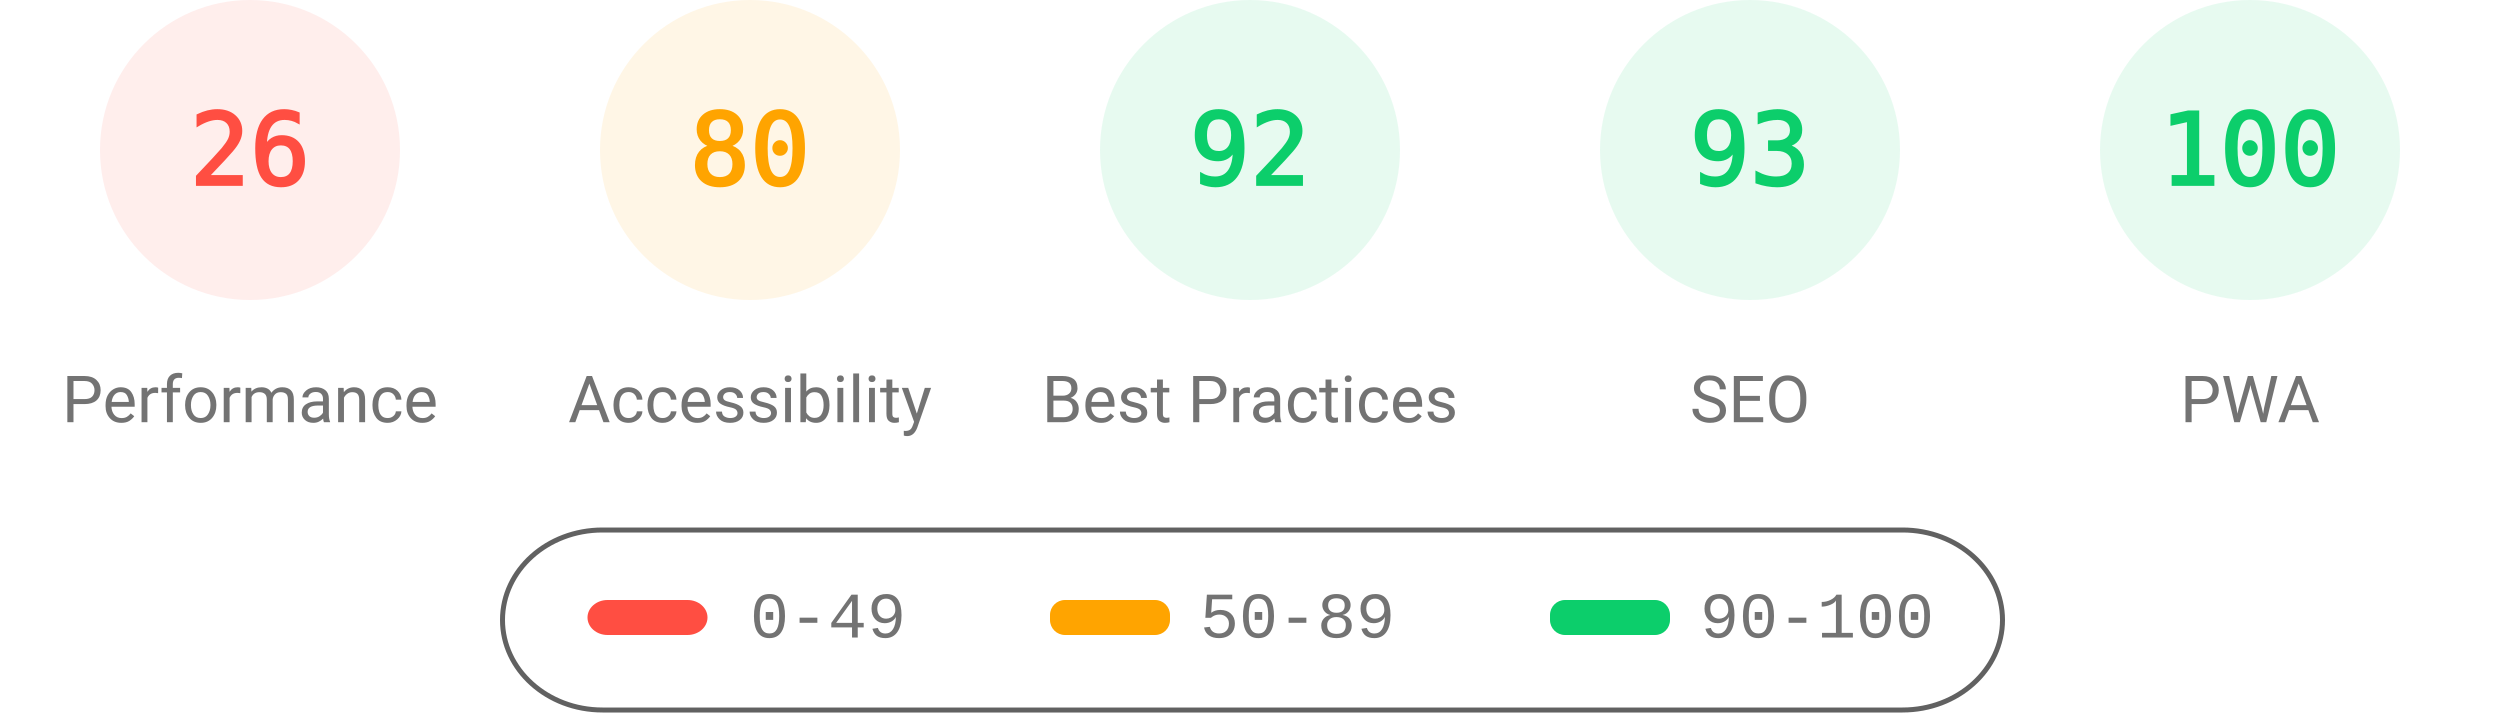
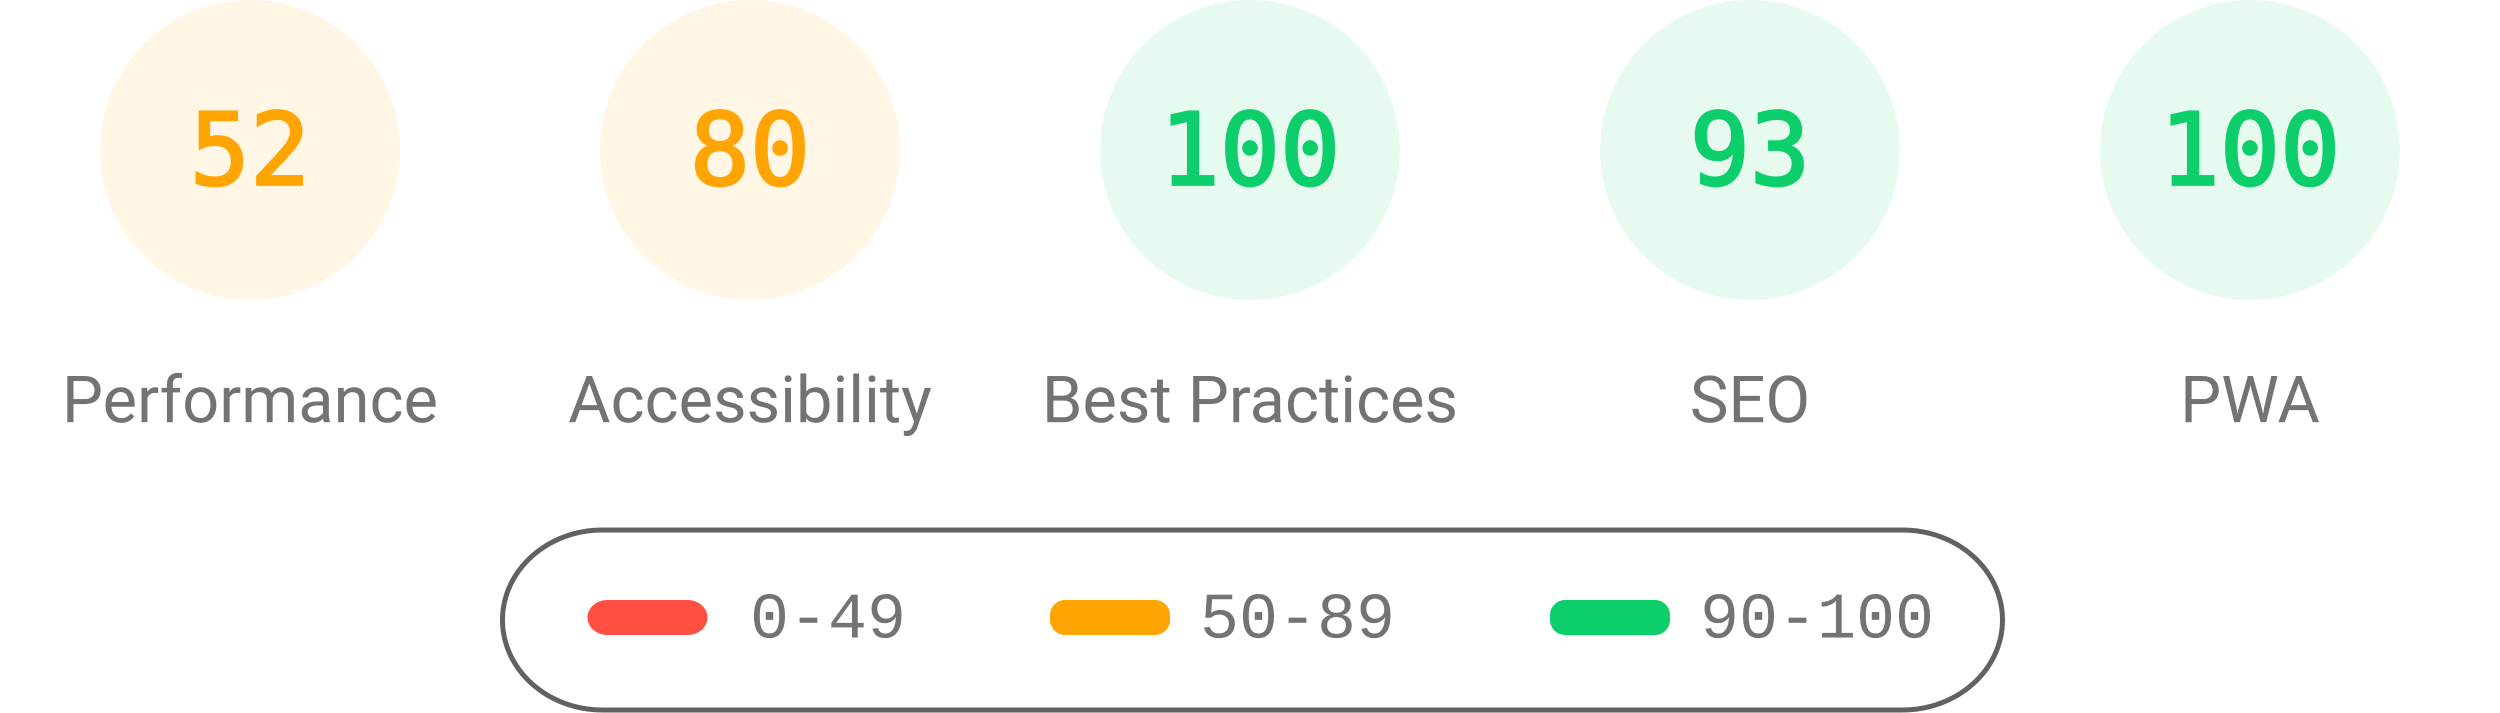
<svg xmlns="http://www.w3.org/2000/svg" fill="none" width="1000" height="285">
  <style>.gauge-base{opacity:.1}.gauge-arc{fill:none;animation-delay:250ms;stroke-linecap:round;transform:rotate(-90deg);transform-origin:100px 60px;animation:load-gauge 1s ease forwards}.guage-text{font-size:40px;font-family:monospace;text-align:center}.guage-red{color:#ff4e42;fill:#ff4e42;stroke:#ff4e42}.guage-orange{color:#ffa400;fill:#ffa400;stroke:#ffa400}.guage-green{color:#0cce6b;fill:#0cce6b;stroke:#0cce6b}.guage-undefined{color:#5c5c5c;fill:#5c5c5c;stroke:#5c5c5c}.guage-title{color:#737373;fill:#737373;stroke:none;font-size:26px;line-height:26px;font-family:Roboto,Halvetica,Arial,sans-serif}@keyframes load-gauge{from{stroke-dasharray:0 352.858}}</style>
-   <svg class="guage-div guage-perf guage-red" viewBox="0 0 200 200" width="200" height="200">
+   <svg class="guage-div guage-perf guage-orange" viewBox="0 0 200 200" width="200" height="200">
    <circle class="gauge-base" r="56" cx="100" cy="60" stroke-width="8" />
-     <circle class="gauge-arc guage-arc-1" r="56" cx="100" cy="60" stroke-width="8" style="stroke-dasharray:91.483,351.858" />
-     <text class="guage-text" x="100" y="60" alignment-baseline="central" dominant-baseline="central" text-anchor="middle">26</text>
+     <circle class="gauge-arc guage-arc-1" r="56" cx="100" cy="60" stroke-width="8" style="stroke-dasharray:182.966,351.858" />
+     <text class="guage-text" x="100" y="60" alignment-baseline="central" dominant-baseline="central" text-anchor="middle">52</text>
    <text class="guage-title" x="100" y="160" alignment-baseline="central" dominant-baseline="central" text-anchor="middle">Performance</text>
  </svg>
  <svg class="guage-div guage-acc guage-orange" viewBox="0 0 200 200" width="200" height="200" x="200">
    <circle class="gauge-base" r="56" cx="100" cy="60" stroke-width="8" />
    <circle class="gauge-arc guage-arc-2" r="56" cx="100" cy="60" stroke-width="8" style="stroke-dasharray:281.486,351.858" />
    <text class="guage-text" x="100" y="60" alignment-baseline="central" dominant-baseline="central" text-anchor="middle">80</text>
    <text class="guage-title" x="100" y="160" alignment-baseline="central" dominant-baseline="central" text-anchor="middle">Accessibility</text>
  </svg>
  <svg class="guage-div guage-best guage-green" viewBox="0 0 200 200" width="200" height="200" x="400">
    <circle class="gauge-base" r="56" cx="100" cy="60" stroke-width="8" />
-     <circle class="gauge-arc guage-arc-3" r="56" cx="100" cy="60" stroke-width="8" style="stroke-dasharray:323.709,351.858" />
-     <text class="guage-text" x="100" y="60" alignment-baseline="central" dominant-baseline="central" text-anchor="middle">92</text>
+     <circle class="gauge-arc guage-arc-3" r="56" cx="100" cy="60" stroke-width="8" style="stroke-dasharray:351.858,351.858" />
+     <text class="guage-text" x="100" y="60" alignment-baseline="central" dominant-baseline="central" text-anchor="middle">100</text>
    <text class="guage-title" x="100" y="160" alignment-baseline="central" dominant-baseline="central" text-anchor="middle">Best Practices</text>
  </svg>
  <svg class="guage-div guage-seo guage-green" viewBox="0 0 200 200" width="200" height="200" x="600">
    <circle class="gauge-base" r="56" cx="100" cy="60" stroke-width="8" />
    <circle class="gauge-arc guage-arc-4" r="56" cx="100" cy="60" stroke-width="8" style="stroke-dasharray:327.228,351.858" />
    <text class="guage-text" x="100" y="60" alignment-baseline="central" dominant-baseline="central" text-anchor="middle">93</text>
    <text class="guage-title" x="100" y="160" alignment-baseline="central" dominant-baseline="central" text-anchor="middle">SEO</text>
  </svg>
  <svg class="guage-div guage-pwa guage-green" viewBox="0 0 200 200" width="200" height="200" x="800">
    <circle class="gauge-base" r="56" cx="100" cy="60" stroke-width="8" />
    <circle class="gauge-arc guage-arc-4" r="56" cx="100" cy="60" stroke-width="8" style="stroke-dasharray:351.858,351.858" />
    <text class="guage-text" x="100" y="60" alignment-baseline="central" dominant-baseline="central" text-anchor="middle">100</text>
    <text class="guage-title" x="100" y="160" alignment-baseline="central" dominant-baseline="central" text-anchor="middle">PWA</text>
  </svg>
  <svg width="604" height="76" x="200" y="210">
    <path fill="none" id="canvas_background" d="M-1-1h604v80H-1z" />
    <rect fill-opacity="0" stroke="#616161" stroke-width="2" rx="40" id="svg_2" height="72" width="600" y="2" x="1" fill="#000" />
    <rect stroke="#000" rx="8" id="svg_3" height="14" width="48" y="30" x="35" stroke-opacity="null" stroke-width="0" fill="#ff4e42" />
    <rect stroke="#000" rx="6" id="svg_4" height="14" width="48" y="30" x="220" stroke-opacity="null" stroke-width="0" fill="#ffa400" />
    <rect stroke="#000" rx="6" id="svg_5" height="14" width="48" y="30" x="420" stroke-opacity="null" stroke-width="0" fill="#0cce6b" />
    <text xml:space="preserve" text-anchor="start" font-family="'Courier New', Courier, monospace" font-size="26" id="svg_6" y="45" x="100" stroke-opacity="null" stroke-width="0" stroke="#000" fill="#737373">0-49</text>
    <text xml:space="preserve" text-anchor="start" font-family="'Courier New', Courier, monospace" font-size="26" id="svg_7" y="45" x="280" stroke-opacity="null" stroke-width="0" stroke="#000" fill="#737373">50-89</text>
    <text xml:space="preserve" text-anchor="start" font-family="'Courier New', Courier, monospace" font-size="26" id="svg_8" y="45" x="480" stroke-opacity="null" stroke-width="0" stroke="#000" fill="#737373">90-100</text>
  </svg>
</svg>
